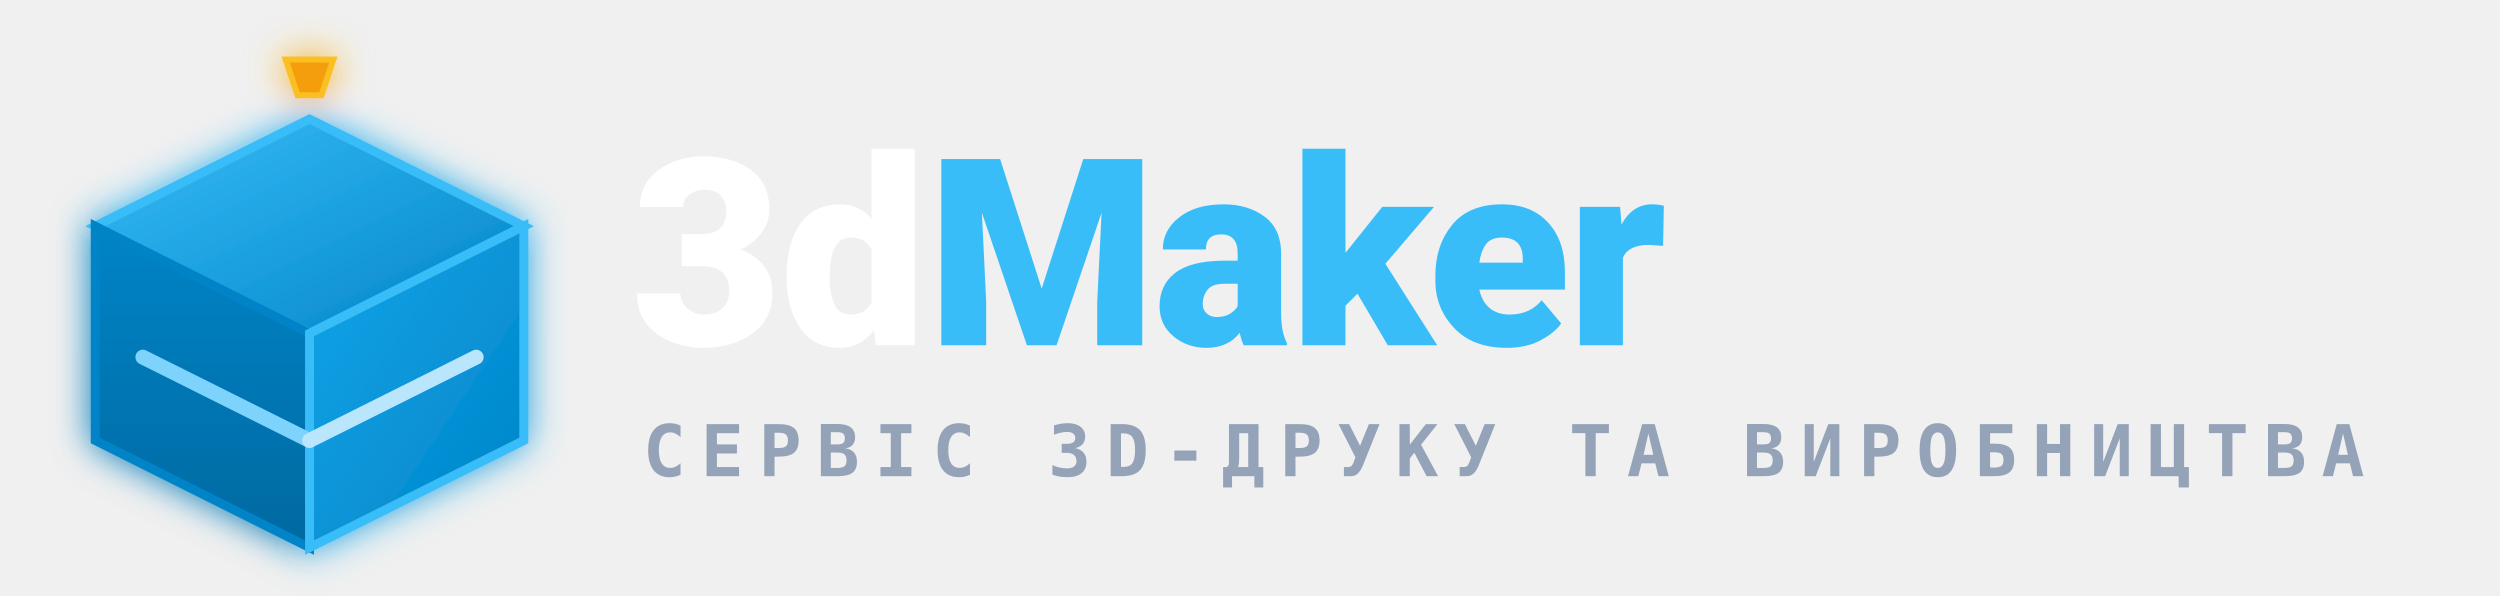
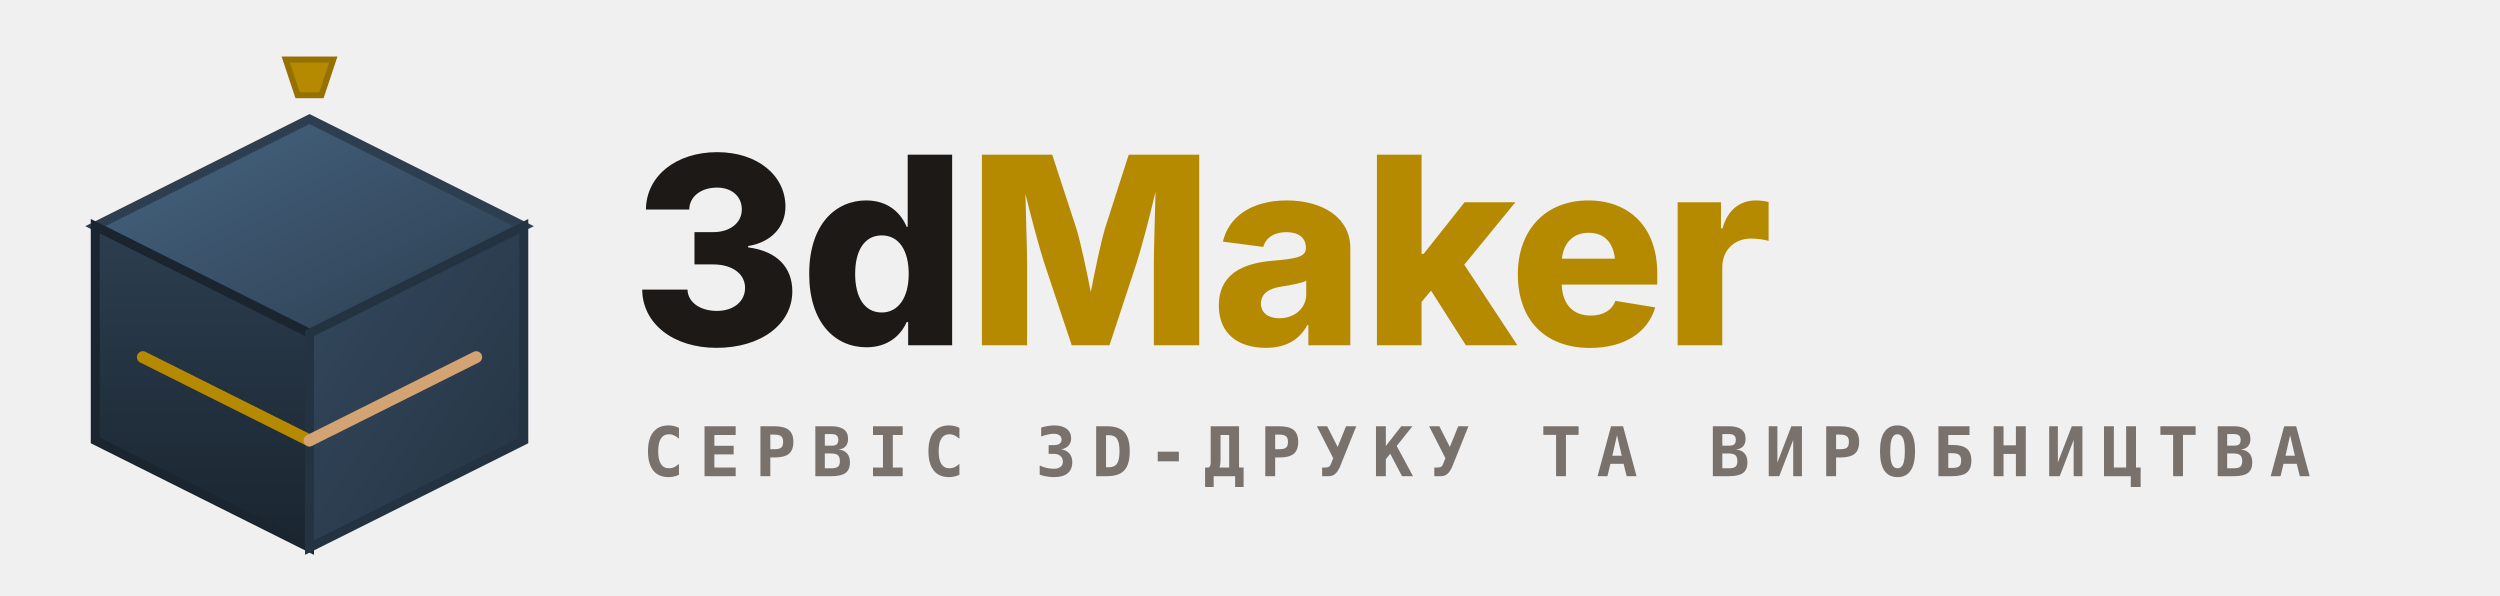
<svg xmlns="http://www.w3.org/2000/svg" viewBox="0 0 420 100" width="420" height="100">
  <defs>
    <linearGradient id="cubeGradTop" x1="0%" y1="0%" x2="100%" y2="100%">
-       <stop offset="0%" stop-color="#38bdf8" />
-       <stop offset="100%" stop-color="#0284c7" />
+       <stop offset="0%" stop-color="#476582" />
+       <stop offset="100%" stop-color="#2c3e50" />
    </linearGradient>
    <linearGradient id="cubeGradLeft" x1="0%" y1="0%" x2="0%" y2="100%">
-       <stop offset="0%" stop-color="#0284c7" />
-       <stop offset="100%" stop-color="#0369a1" />
+       <stop offset="0%" stop-color="#2c3e50" />
+       <stop offset="100%" stop-color="#1a252f" />
    </linearGradient>
    <linearGradient id="cubeGradRight" x1="0%" y1="0%" x2="100%" y2="100%">
-       <stop offset="0%" stop-color="#0ea5e9" />
-       <stop offset="100%" stop-color="#0284c7" />
+       <stop offset="0%" stop-color="#34495e" />
+       <stop offset="100%" stop-color="#243342" />
    </linearGradient>
-     <filter id="glow" x="-20%" y="-20%" width="140%" height="140%">
-       <feGaussianBlur stdDeviation="3" result="blur" />
-       <feComposite in="SourceGraphic" in2="blur" operator="over" />
-     </filter>
  </defs>
-   <g transform="translate(10, 8)" filter="url(#glow)">
-     <polygon points="42,12 78,30 42,48 6,30" fill="url(#cubeGradTop)" stroke="#38bdf8" stroke-width="1.5" />
-     <polygon points="6,30 42,48 42,84 6,66" fill="url(#cubeGradLeft)" stroke="#0284c7" stroke-width="1.5" />
-     <polygon points="42,48 78,30 78,66 42,84" fill="url(#cubeGradRight)" stroke="#38bdf8" stroke-width="1.5" />
-     <polygon points="38,2 46,2 44,8 40,8" fill="#f59e0b" stroke="#fbbf24" stroke-width="1" />
-     <line x1="14" y1="52" x2="42" y2="66" stroke="#7dd3fc" stroke-width="2.5" stroke-linecap="round" />
-     <line x1="42" y1="66" x2="70" y2="52" stroke="#bae6fd" stroke-width="2.5" stroke-linecap="round" />
+   <g transform="translate(10, 8)">
+     <polygon points="42,12 78,30 42,48 6,30" fill="url(#cubeGradTop)" stroke="#2c3e50" stroke-width="1.5" />
+     <polygon points="6,30 42,48 42,84 6,66" fill="url(#cubeGradLeft)" stroke="#1a252f" stroke-width="1.5" />
+     <polygon points="42,48 78,30 78,66 42,84" fill="url(#cubeGradRight)" stroke="#243342" stroke-width="1.5" />
+     <polygon points="38,2 46,2 44,8 40,8" fill="#b58900" stroke="#967000" stroke-width="1" />
+     <line x1="14" y1="52" x2="42" y2="66" stroke="#b58900" stroke-width="2" stroke-linecap="round" />
+     <line x1="42" y1="66" x2="70" y2="52" stroke="#d4a373" stroke-width="2" stroke-linecap="round" />
  </g>
-   <text x="106" y="58" font-family="'Segoe UI', Roboto, -apple-system, sans-serif" font-size="44" font-weight="900" fill="#ffffff" letter-spacing="-0.5">
-     3d<tspan fill="#38bdf8">Maker</tspan>
+   <text x="106" y="58" font-family="'Plus Jakarta Sans', 'Inter', -apple-system, sans-serif" font-size="44" font-weight="800" fill="#1c1917" letter-spacing="-0.5">
+     3d<tspan fill="#b58900">Maker</tspan>
  </text>
-   <text x="108" y="80" font-family="'JetBrains Mono', 'Consolas', monospace" font-size="12" font-weight="700" fill="#94a3b8" letter-spacing="2.5">
+   <text x="108" y="80" font-family="'JetBrains Mono', monospace" font-size="11.5" font-weight="600" fill="#78716c" letter-spacing="2.5">
    СЕРВІС 3D-ДРУКУ ТА ВИРОБНИЦТВА
  </text>
</svg>
